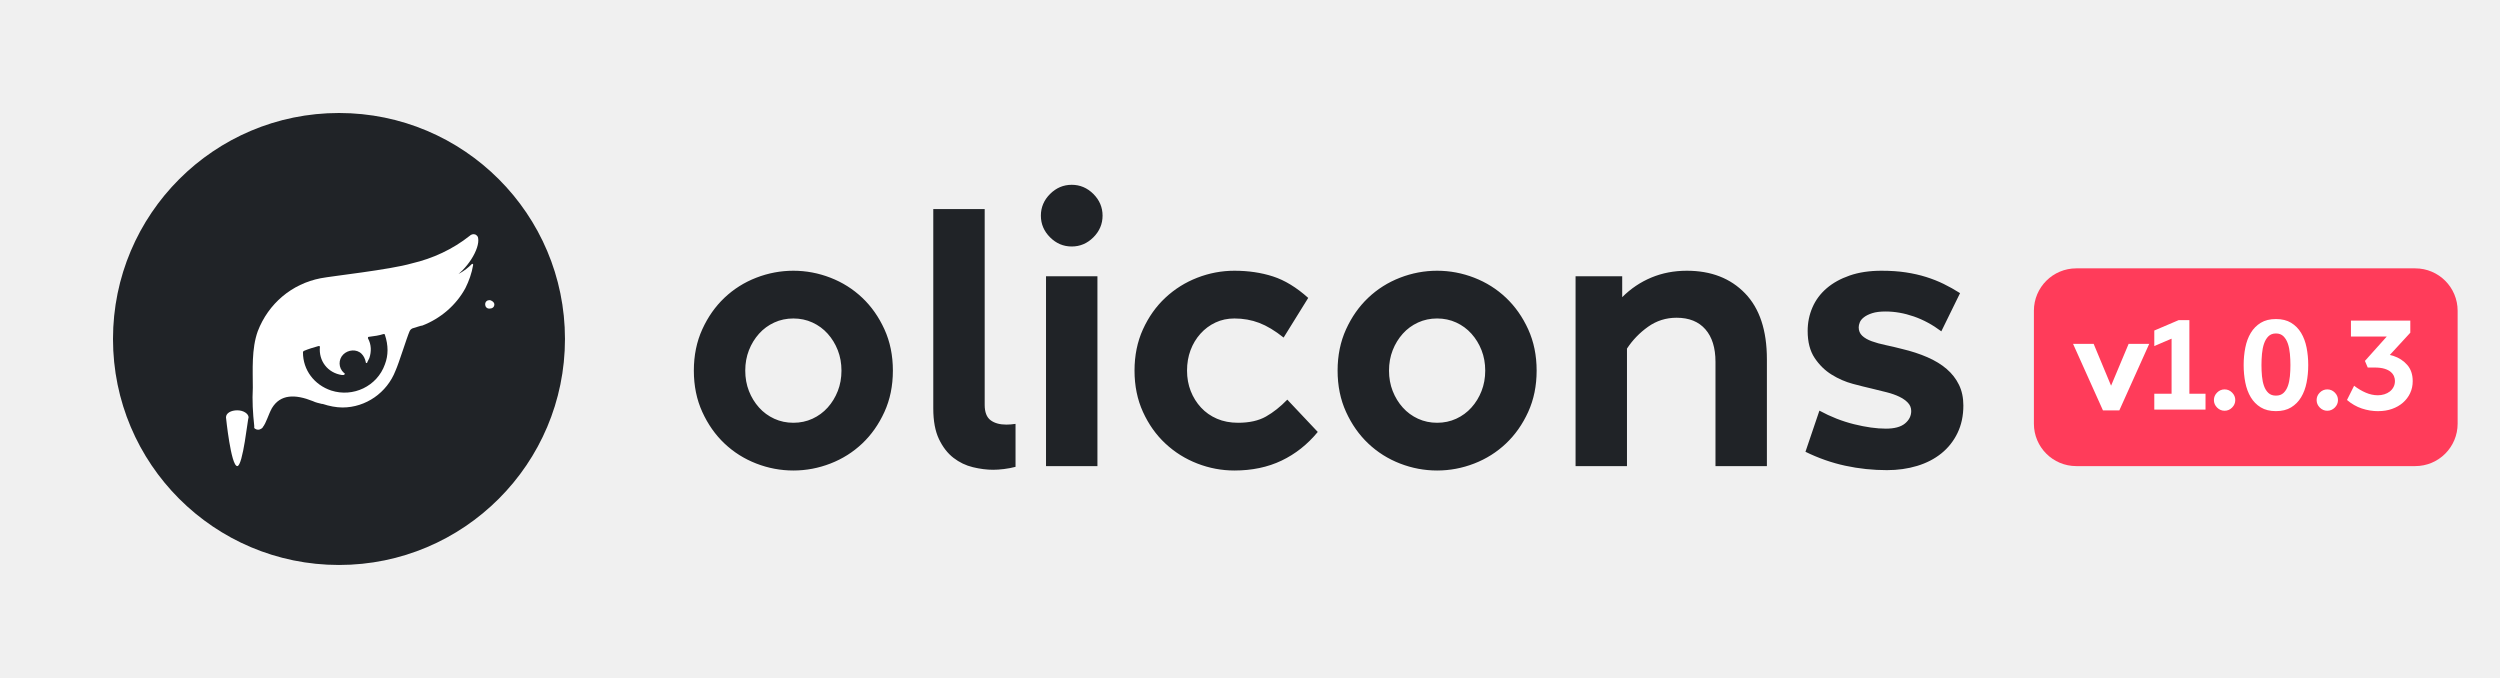
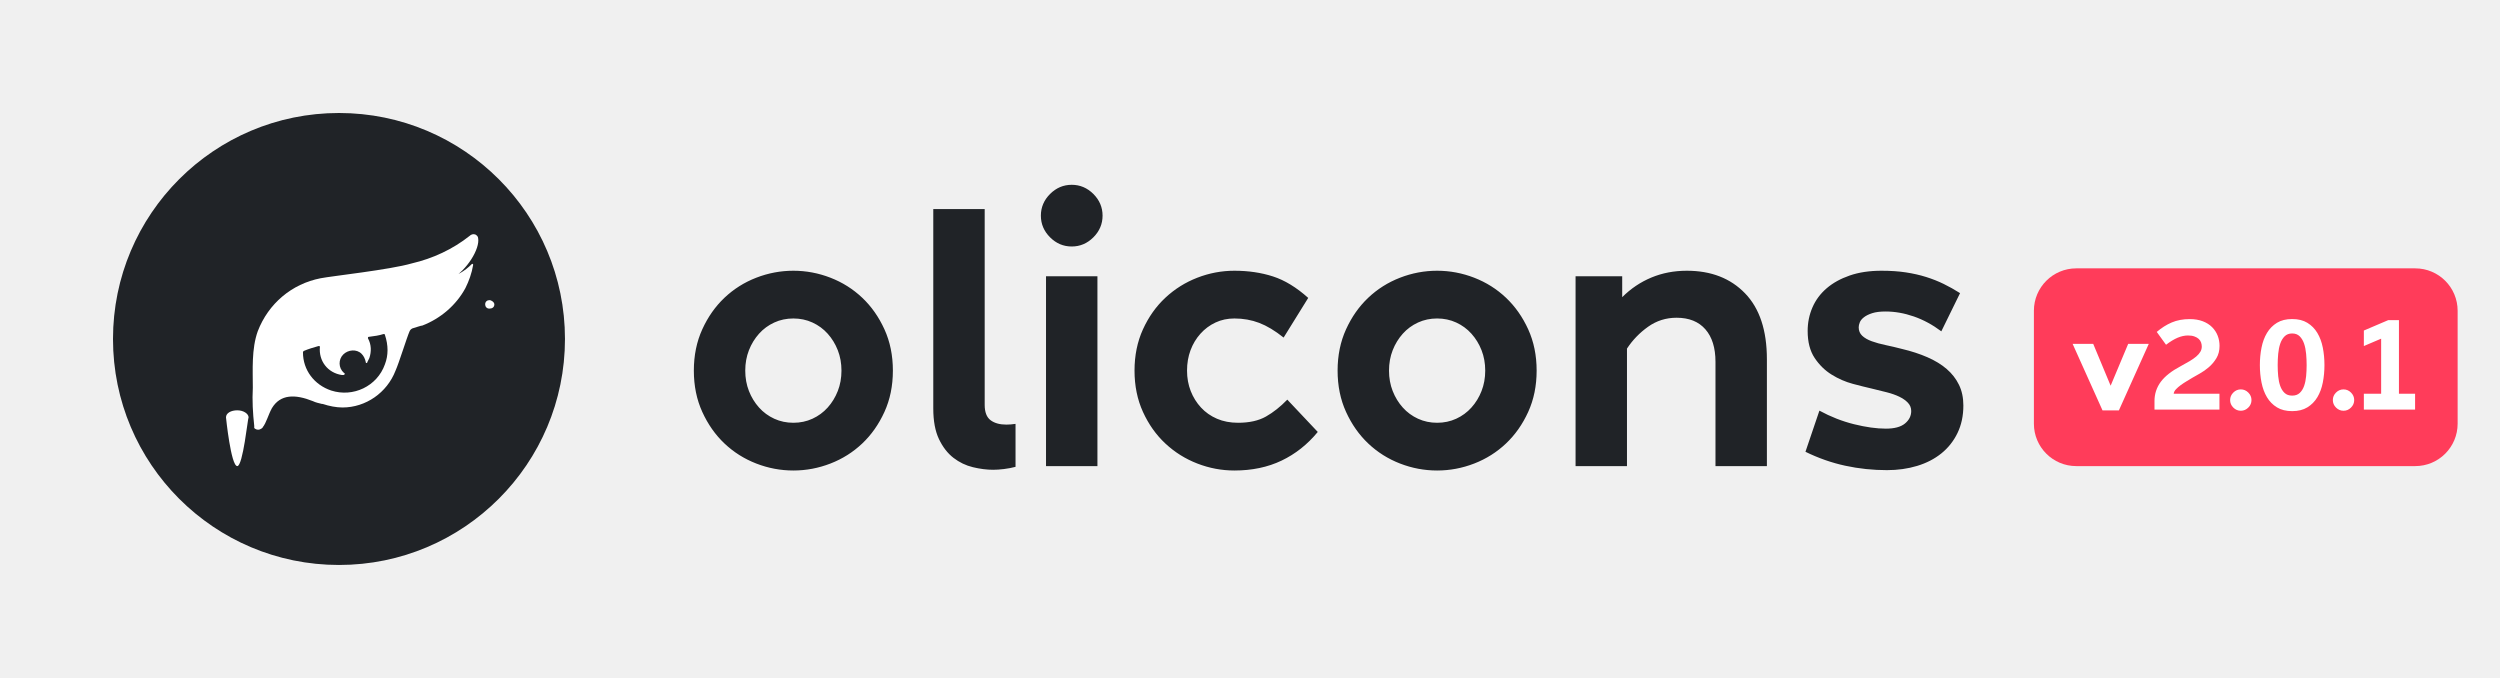
<svg xmlns="http://www.w3.org/2000/svg" height="48" viewBox="0 0 177 48" width="177">
  <g fill="none" fill-rule="evenodd">
    <path d="m0 0h177v48h-177z" fill="#fff" fill-opacity=".01" />
    <path d="m56.17 33.312c.901 0 1.777-.165 2.626-.494s1.599-.802 2.249-1.417 1.174-1.361 1.573-2.236.598-1.85.598-2.925-.199-2.05-.598-2.925-.923-1.621-1.573-2.236-1.4-1.088-2.249-1.417-1.725-.494-2.626-.494-1.777.165-2.626.494-1.599.802-2.249 1.417-1.174 1.361-1.573 2.236-.598 1.85-.598 2.925.199 2.05.598 2.925.923 1.621 1.573 2.236 1.4 1.088 2.249 1.417 1.725.494 2.626.494zm0-3.38c-.485 0-.936-.095-1.352-.286s-.776-.455-1.079-.793-.542-.728-.715-1.17-.26-.923-.26-1.443.087-1.001.26-1.443.412-.832.715-1.17.663-.602 1.079-.793.867-.286 1.352-.286.936.095 1.352.286.776.455 1.079.793.542.728.715 1.17.26.923.26 1.443-.087 1.001-.26 1.443-.412.832-.715 1.17-.663.602-1.079.793-.867.286-1.352.286zm14.144 3.328c.225 0 .481-.017.767-.052s.559-.087.819-.156v-3.042c-.121.017-.234.03-.338.039s-.208.013-.312.013c-.468 0-.841-.104-1.118-.312s-.416-.572-.416-1.092v-13.858h-3.64v14.118c0 .884.134 1.608.403 2.171s.611 1.005 1.027 1.326.875.542 1.378.663.979.182 1.43.182zm5.564-15.808c.589 0 1.101-.217 1.534-.65s.65-.945.65-1.534-.217-1.101-.65-1.534-.945-.65-1.534-.65-1.101.217-1.534.65-.65.945-.65 1.534.217 1.101.65 1.534.945.65 1.534.65zm1.82 15.548v-13.442h-3.64v13.442zm9.698.312c1.248 0 2.362-.234 3.341-.702s1.833-1.144 2.561-2.028l-2.158-2.288c-.485.503-.988.901-1.508 1.196s-1.179.442-1.976.442c-.555 0-1.053-.095-1.495-.286s-.819-.455-1.131-.793-.555-.728-.728-1.17-.26-.923-.26-1.443.082-1.001.247-1.443.399-.832.702-1.17.659-.602 1.066-.793.854-.286 1.339-.286c.624 0 1.209.104 1.755.312s1.122.555 1.729 1.04l1.742-2.808c-.832-.745-1.664-1.252-2.496-1.521s-1.742-.403-2.73-.403c-.901 0-1.777.165-2.626.494s-1.603.802-2.262 1.417-1.187 1.361-1.586 2.236-.598 1.85-.598 2.925.199 2.05.598 2.925.927 1.621 1.586 2.236 1.413 1.088 2.262 1.417 1.725.494 2.626.494zm14.352 0c.901 0 1.777-.165 2.626-.494s1.599-.802 2.249-1.417 1.174-1.361 1.573-2.236.598-1.85.598-2.925-.199-2.05-.598-2.925-.923-1.621-1.573-2.236-1.4-1.088-2.249-1.417-1.725-.494-2.626-.494-1.777.165-2.626.494-1.599.802-2.249 1.417-1.174 1.361-1.573 2.236-.598 1.85-.598 2.925.199 2.05.598 2.925.923 1.621 1.573 2.236 1.4 1.088 2.249 1.417 1.725.494 2.626.494zm0-3.38c-.485 0-.936-.095-1.352-.286s-.776-.455-1.079-.793-.542-.728-.715-1.17-.26-.923-.26-1.443.087-1.001.26-1.443.412-.832.715-1.17.663-.602 1.079-.793.867-.286 1.352-.286.936.095 1.352.286.776.455 1.079.793.542.728.715 1.17.26.923.26 1.443-.087 1.001-.26 1.443-.412.832-.715 1.17-.663.602-1.079.793-.867.286-1.352.286zm13.442 3.068v-8.32c.399-.607.897-1.122 1.495-1.547s1.27-.637 2.015-.637c.884 0 1.564.273 2.041.819s.715 1.313.715 2.301v7.384h3.64v-7.566c0-2.045-.516-3.601-1.547-4.667s-2.405-1.599-4.121-1.599c-.901 0-1.738.16-2.509.481s-1.46.784-2.067 1.391v-1.482h-3.302v13.442zm18.408.286c.763 0 1.473-.1 2.132-.299s1.231-.494 1.716-.884.867-.871 1.144-1.443.416-1.222.416-1.95c0-.555-.104-1.044-.312-1.469s-.498-.797-.871-1.118-.828-.598-1.365-.832-1.135-.429-1.794-.585c-.399-.104-.784-.195-1.157-.273s-.702-.169-.988-.273-.511-.234-.676-.39-.247-.355-.247-.598c0-.104.026-.221.078-.351s.152-.251.299-.364.342-.208.585-.286.555-.117.936-.117c.659 0 1.326.117 2.002.351s1.326.585 1.95 1.053l1.326-2.704c-.381-.243-.767-.459-1.157-.65s-.806-.355-1.248-.494-.919-.247-1.43-.325-1.088-.117-1.729-.117c-.849 0-1.599.113-2.249.338s-1.196.529-1.638.91-.776.832-1.001 1.352-.338 1.075-.338 1.664c0 .78.165 1.417.494 1.911s.732.888 1.209 1.183.975.511 1.495.65.971.251 1.352.338c.364.087.715.173 1.053.26s.633.191.884.312.455.264.611.429.234.36.234.585c0 .347-.147.641-.442.884s-.745.364-1.352.364c-.659 0-1.408-.104-2.249-.312s-1.66-.529-2.457-.962l-.988 2.912c.919.451 1.859.78 2.821.988s1.946.312 2.951.312z" fill="#202327" fill-rule="nonzero" />
    <rect fill="#ff3c5a" height="14" rx="3" width="30" x="144" y="19" />
    <g fill-rule="nonzero">
-       <path d="m150.049 29.054 2.115-4.707h-1.458l-1.242 2.961-1.233-2.961h-1.458l2.115 4.707zm6.102-.054v-1.125h-1.143v-5.211h-.756l-1.728.738v1.098l1.224-.522v3.897h-1.224v1.125zm1.35.081c.204 0 .381-.075.531-.225s.225-.327.225-.531-.075-.381-.225-.531-.327-.225-.531-.225-.381.075-.531.225-.225.327-.225.531.075.381.225.531.327.225.531.225zm3.636.027c.426 0 .784-.088 1.075-.266s.526-.415.707-.716.309-.646.387-1.04.117-.805.117-1.238-.039-.845-.117-1.238-.207-.74-.387-1.04-.415-.538-.707-.716-.649-.266-1.075-.266-.784.088-1.075.266-.526.415-.707.716-.309.646-.387 1.04-.117.805-.117 1.238.039.845.117 1.238.207.74.387 1.04.415.538.707.716.649.266 1.075.266zm0-1.098c-.222 0-.401-.063-.535-.189s-.238-.291-.31-.495-.12-.435-.144-.693-.036-.519-.036-.783.012-.529.036-.796.072-.507.144-.72.175-.387.31-.522.314-.203.535-.203.401.068.535.203.238.309.31.522.12.453.144.72.036.532.036.796-.012.525-.036.783-.072.489-.144.693-.175.369-.31.495-.314.189-.535.189zm3.636 1.071c.204 0 .381-.075.531-.225s.225-.327.225-.531-.075-.381-.225-.531-.327-.225-.531-.225-.381.075-.531.225-.225.327-.225.531.075.381.225.531.327.225.531.225zm3.609.027c.354 0 .679-.052.977-.158s.553-.252.769-.441.386-.412.508-.67.184-.543.184-.855c0-.468-.129-.851-.387-1.147s-.588-.511-.99-.643c-.042-.012-.083-.022-.121-.032s-.08-.019-.121-.032l1.449-1.575v-.855h-4.203v1.125h2.538l-1.548 1.728.198.468h.486c.282 0 .516.029.702.086s.333.132.441.225.184.195.23.306.068.221.068.329c0 .162-.033.306-.099.432s-.154.233-.266.32-.24.153-.387.198-.298.068-.455.068c-.288 0-.575-.061-.86-.184s-.559-.286-.824-.49l-.504 1.008c.324.276.675.477 1.053.603s.765.189 1.161.189z" fill="#fff" />
+       <path d="m150.018 29.054 2.115-4.707h-1.458l-1.242 2.961-1.233-2.961h-1.458l2.115 4.707zm7.119-.054v-1.125h-3.24c.012-.108.066-.213.162-.315s.21-.201.342-.297.272-.188.418-.275.283-.17.409-.247c.132-.078.306-.177.522-.297s.427-.269.634-.446.386-.389.535-.634.225-.537.225-.873c0-.252-.043-.492-.131-.72s-.219-.43-.396-.608-.398-.317-.661-.418-.573-.153-.927-.153c-.474 0-.897.08-1.269.238s-.726.383-1.062.67l.657.909c.3-.228.575-.395.824-.499s.49-.158.725-.158c.18 0 .333.022.459.068s.228.103.306.175.134.156.167.252.05.192.05.288c0 .132-.033.255-.099.369s-.162.225-.288.333-.282.217-.468.329-.396.23-.63.355c-.648.342-1.121.713-1.417 1.111s-.446.854-.446 1.363v.603zm1.512.081c.204 0 .381-.075.531-.225s.225-.327.225-.531-.075-.381-.225-.531-.327-.225-.531-.225-.381.075-.531.225-.225.327-.225.531.075.381.225.531.327.225.531.225zm3.636.027c.426 0 .784-.088 1.075-.266s.526-.415.707-.716.309-.646.387-1.04.117-.805.117-1.238-.039-.845-.117-1.238-.207-.74-.387-1.04-.415-.538-.707-.716-.649-.266-1.075-.266-.784.088-1.075.266-.526.415-.707.716-.309.646-.387 1.04-.117.805-.117 1.238.039.845.117 1.238.207.74.387 1.04.415.538.707.716.649.266 1.075.266zm0-1.098c-.222 0-.401-.063-.535-.189s-.238-.291-.31-.495-.12-.435-.144-.693-.036-.519-.036-.783.012-.529.036-.796.072-.507.144-.72.175-.387.31-.522.314-.203.535-.203.401.068.535.203.238.309.31.522.12.453.144.72.036.532.036.796-.012.525-.036.783-.072.489-.144.693-.175.369-.31.495-.314.189-.535.189zm3.636 1.071c.204 0 .381-.075.531-.225s.225-.327.225-.531-.075-.381-.225-.531-.327-.225-.531-.225-.381.075-.531.225-.225.327-.225.531.075.381.225.531.327.225.531.225zm5.067-.081v-1.125h-1.143v-5.211h-.756l-1.728.738v1.098l1.224-.522v3.897h-1.224v1.125z" fill="#fff" />
      <g transform="translate(8 8)">
        <circle cx="16" cy="16" fill="#202327" r="16" />
        <g fill="#fff">
          <path d="m8.8 25c-.45 0-.8-3.45-.8-3.45 0-.3.35-.5.8-.5.45 0 .8.25.8.5-.05 0-.4 3.45-.8 3.45z" />
          <path d="m23.95 11.75c1.1-.6 2.05-2.15 1.9-2.9 0-.1-.1-.2-.2-.25-.15-.05-.3 0-.4.1-1.2.95-2.6 1.6-4.1 1.95-1.55.45-5.7.9-6.45 1.05-2.05.4-3.7 1.8-4.45 3.75-.45 1.25-.35 2.75-.35 4-.05.9 0 1.8.1 2.7v.05.05.05l.05.05c.15.1.3.1.45 0 .05-.05.1-.05.1-.1.25-.3.4-.9.65-1.35.6-1 1.65-1 2.9-.5.2.1.45.15.65.2h.05c.45.15.95.25 1.4.25 1.65 0 3.15-1.05 3.75-2.6.25-.55.8-2.35 1-2.8.05-.1.1-.15.2-.2.35-.1.6-.2.7-.2 1.3-.5 2.4-1.45 3.05-2.65.25-.5.45-1.05.55-1.65 0-.05-.05-.1-.1-.05-.5.5-1.1.85-1.75 1 .25.1.25.1.3.05zm-4.7 6.05c-.55 1.55-2.25 2.35-3.8 1.85-1.2-.4-2-1.45-2-2.7 0-.05.05-.1.05-.1.35-.15.7-.25 1.05-.35.05 0 .1 0 .1.05-.1 1 .55 1.85 1.55 2h.1c.05 0 .05 0 .1-.05s0-.05-.05-.1c-.4-.35-.4-.95-.05-1.3s.95-.4 1.3-.05c.15.15.25.35.3.6 0 .05 0 .05.05.05s.05 0 .05-.05c.05-.1.1-.2.15-.3.15-.45.15-.95-.1-1.4 0-.05 0-.1.05-.1.4-.05.75-.1 1.05-.2.05 0 .1 0 .1.05.25.75.25 1.45 0 2.1zm7.75-4.25c0 .2-.15.3-.35.3s-.3-.15-.3-.3c0-.2.15-.3.3-.3s.35.15.35.3z" />
        </g>
      </g>
    </g>
  </g>
</svg>
